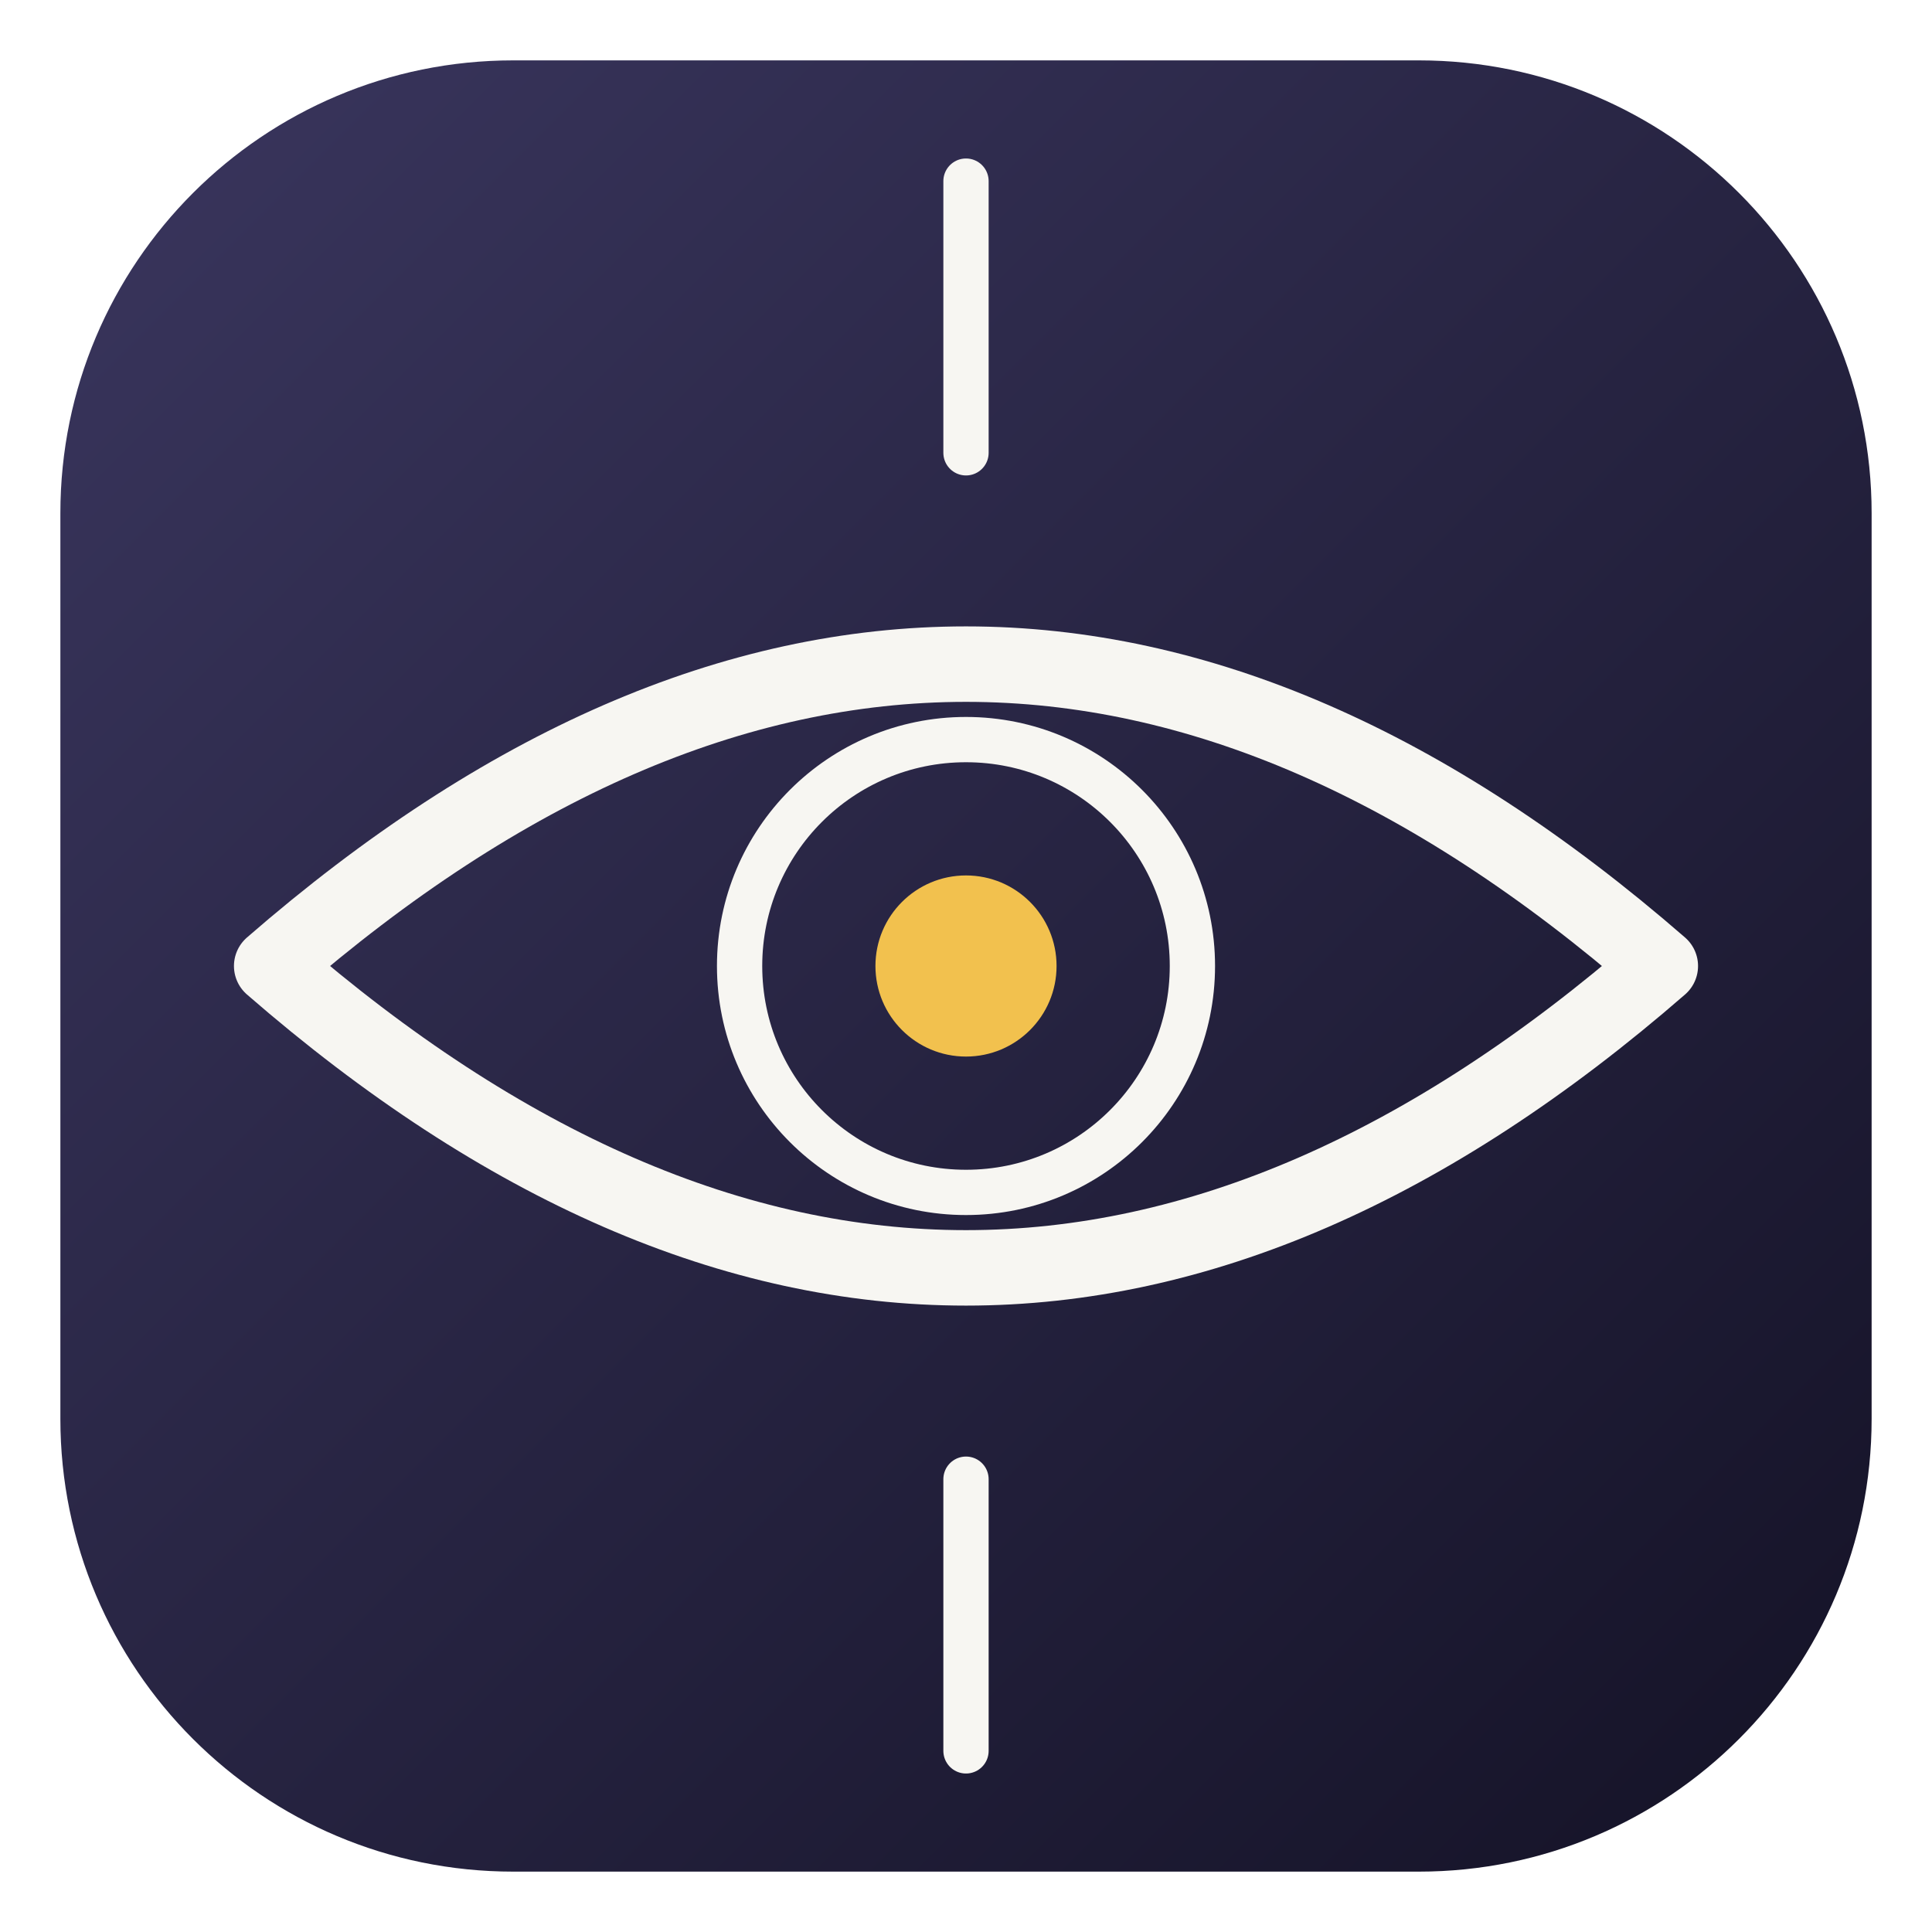
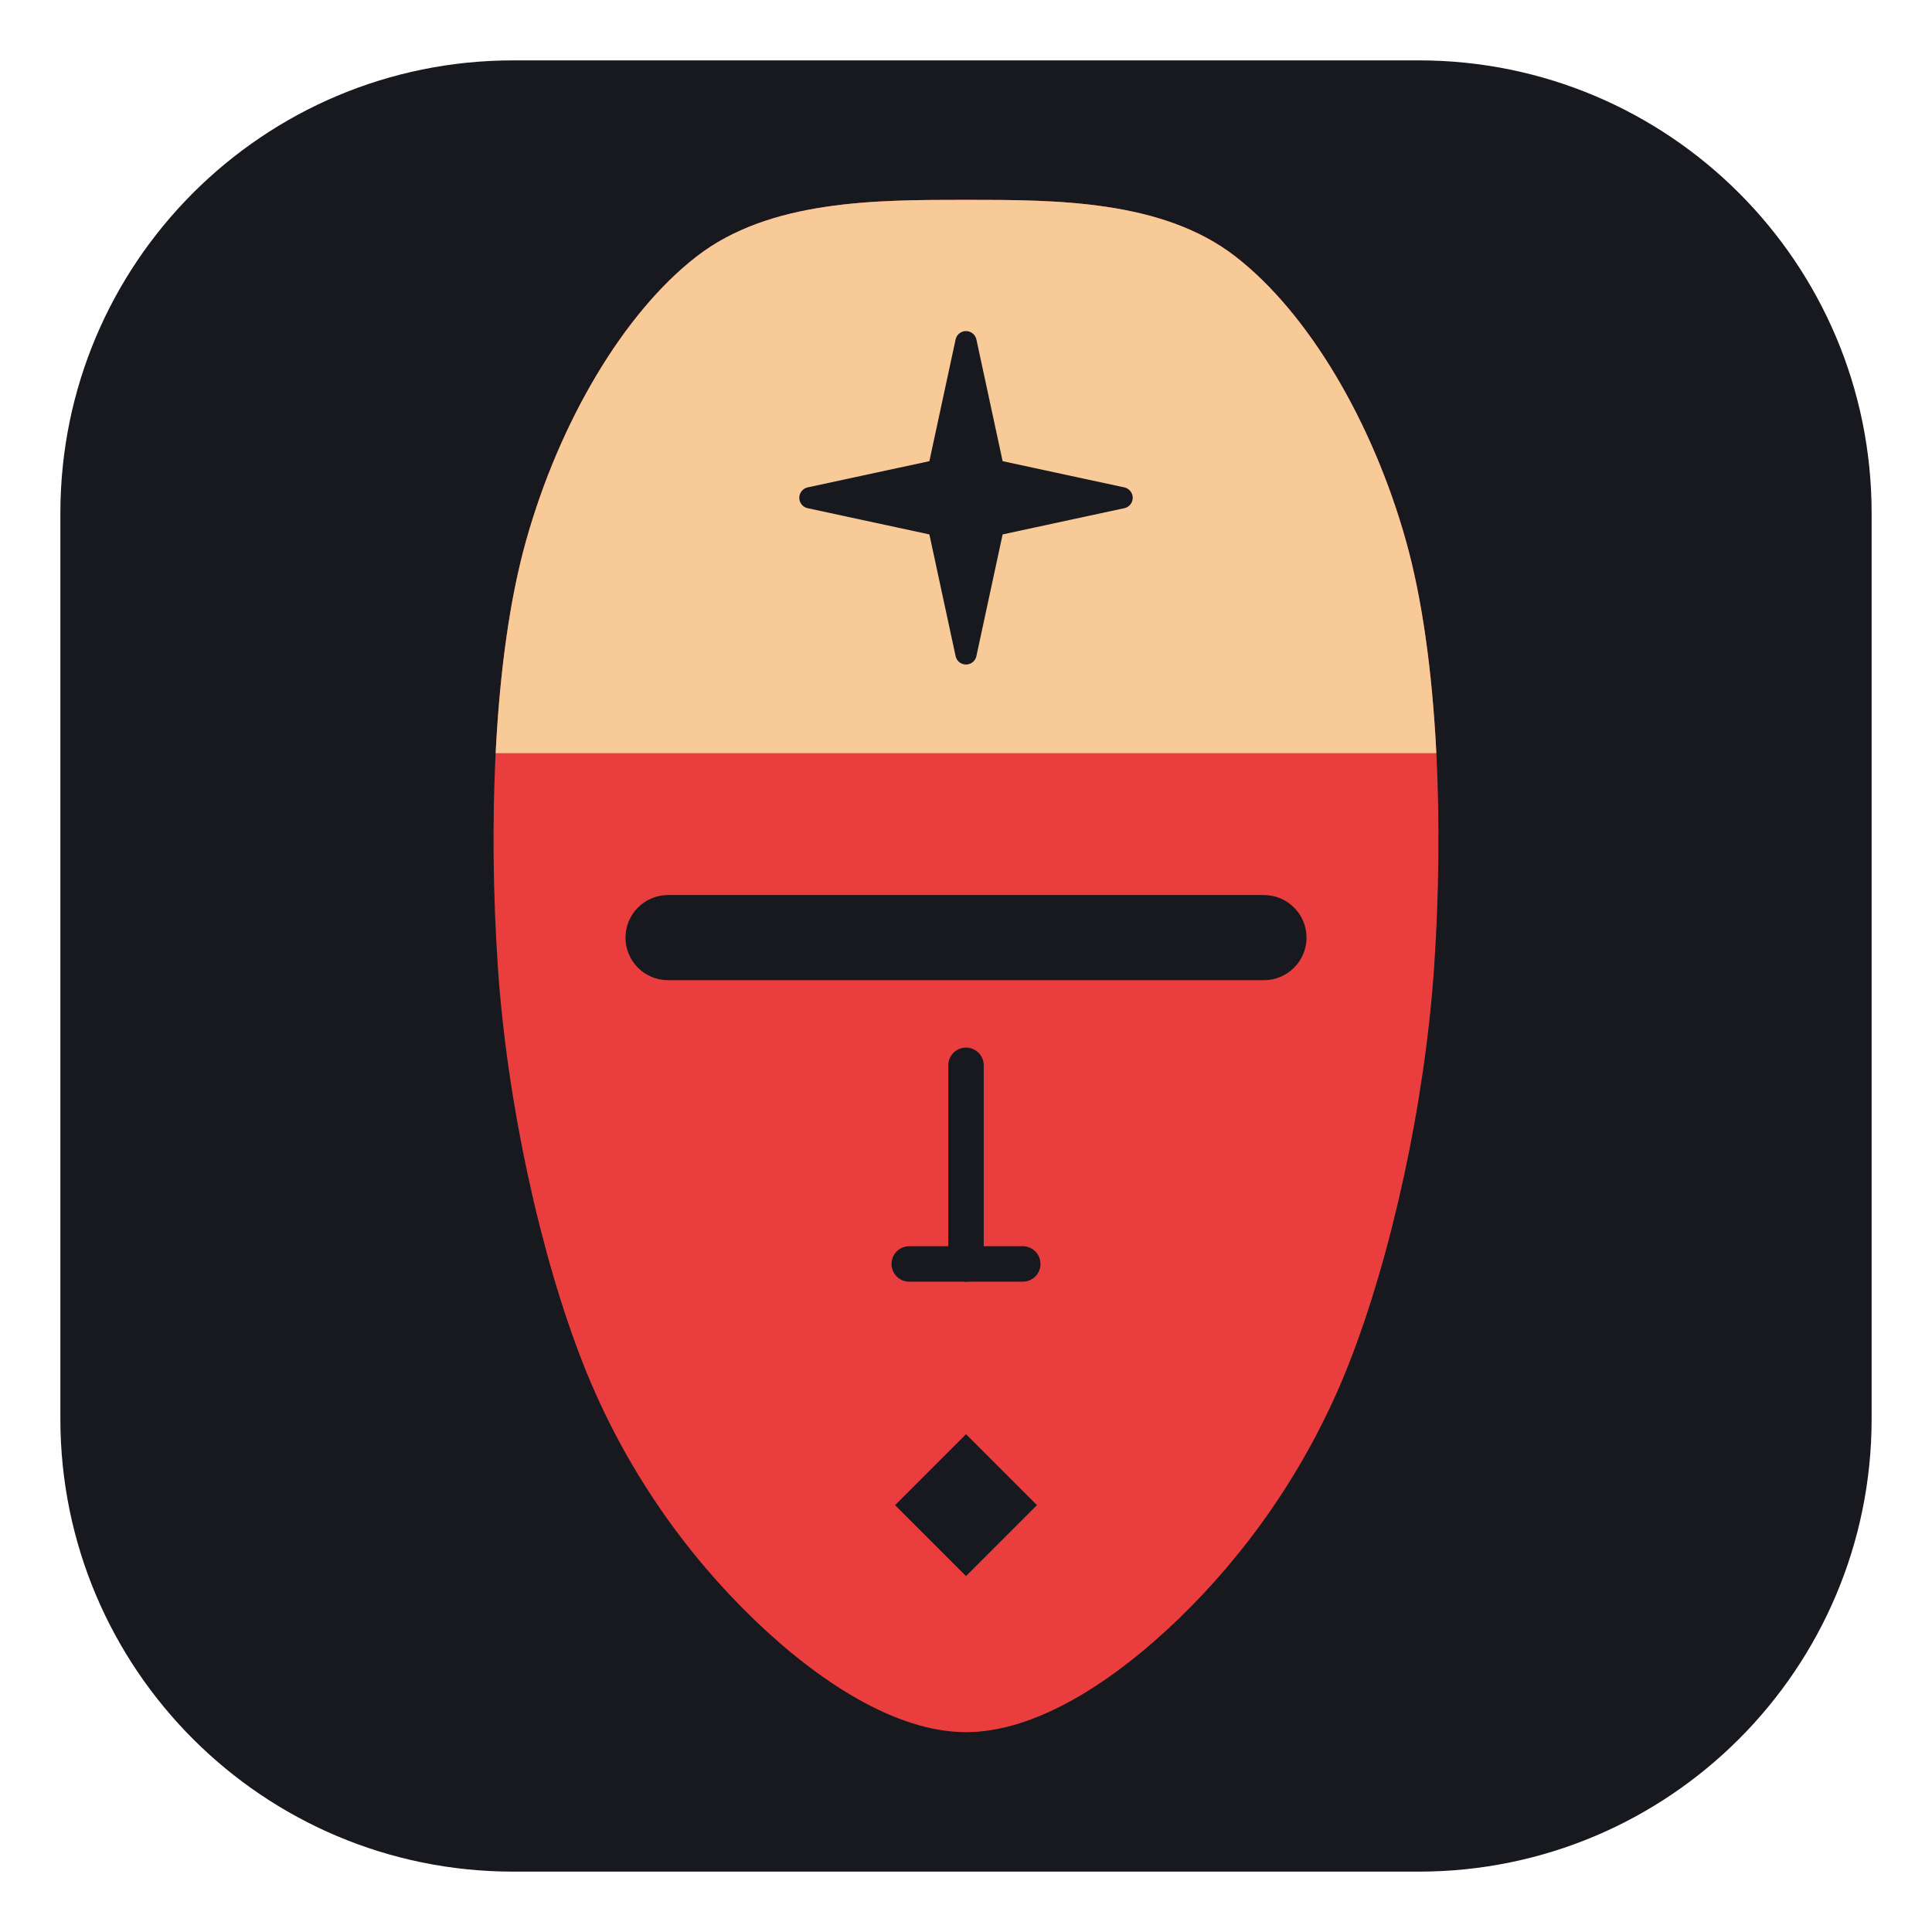
- <svg xmlns="http://www.w3.org/2000/svg" viewBox="0 0 256 256" width="256" height="256" role="img" aria-label="visionary emblem">
-   <defs>
-     <linearGradient id="g-visionary" x1="0" y1="0" x2="1" y2="1">
-       <stop offset="0" stop-color="#3A365E" />
-       <stop offset="1" stop-color="#141226" />
-     </linearGradient>
-   </defs>
-   <rect x="8" y="8" width="240" height="240" rx="60" fill="url(#g-visionary)" />
-   <g fill="none" stroke="#F7F6F2" stroke-width="10" stroke-linecap="round" stroke-linejoin="round">
-     <path d="M36 128 Q128 48 220 128 Q128 208 36 128 Z" fill="none" />
-     <circle cx="128" cy="128" r="30" fill="none" stroke-width="6" />
-     <circle cx="128" cy="128" r="12" fill="#F2C14E" stroke="none" />
-     <line x1="128" y1="24" x2="128" y2="60" stroke-width="6" />
-     <line x1="128" y1="196" x2="128" y2="232" stroke-width="6" />
+ <svg xmlns="http://www.w3.org/2000/svg" viewBox="0 0 256 256" width="256" height="256" role="img" aria-label="visionary emblem (v6)">
+   <rect x="8" y="8" width="240" height="240" rx="60" fill="#17191F" />
+   <g transform="translate(128 128) scale(0.94) translate(-128 -128)">
+     <defs>
+       <clipPath id="c6-visionary">
+         <path d="M128.0 20.0 C140.7 20.0 155.7 20.0 166.0 28.0 C176.3 36.0 185.3 51.3 190.0 68.0 C194.7 84.7 195.3 108.7 194.0 128.0 C192.7 147.3 188.0 168.7 182.0 184.0 C176.0 199.3 167.0 211.3 158.0 220.0 C149.0 228.7 138.0 236.0 128.0 236.0 C118.0 236.0 107.0 228.7 98.0 220.0 C89.0 211.3 80.0 199.3 74.0 184.0 C68.0 168.7 63.3 147.3 62.0 128.0 C60.7 108.7 61.3 84.7 66.0 68.0 C70.7 51.3 79.7 36.0 90.0 28.0 C100.3 20.0 115.3 20.0 128.0 20.0 Z" />
+       </clipPath>
+     </defs>
+     <path d="M128.0 20.0 C140.7 20.0 155.7 20.0 166.0 28.0 C176.3 36.0 185.3 51.3 190.0 68.0 C194.7 84.7 195.3 108.7 194.0 128.0 C192.7 147.3 188.0 168.7 182.0 184.0 C176.0 199.3 167.0 211.3 158.0 220.0 C149.0 228.7 138.0 236.0 128.0 236.0 C118.0 236.0 107.0 228.7 98.0 220.0 C89.0 211.3 80.0 199.3 74.0 184.0 C68.0 168.7 63.3 147.3 62.0 128.0 C60.7 108.7 61.3 84.7 66.0 68.0 C70.7 51.3 79.7 36.0 90.0 28.0 C100.3 20.0 115.3 20.0 128.0 20.0 Z" fill="#EA3E3E" />
+     <g clip-path="url(#c6-visionary)" fill="#F7CA97">
+       <rect x="0" y="0" width="256" height="98" />
+     </g>
+     <rect x="80" y="118" width="96" height="12" rx="6" fill="#17191F" />
+     <line x1="128" y1="142" x2="128" y2="170" fill="none" stroke="#17191F" stroke-width="5" stroke-linecap="round" stroke-linejoin="round" />
+     <line x1="120" y1="170" x2="136" y2="170" fill="none" stroke="#17191F" stroke-width="5" stroke-linecap="round" stroke-linejoin="round" />
+     <polygon points="128.0,40.0 131.9,58.1 150.0,62.0 131.9,65.9 128.0,84.0 124.1,65.9 106.0,62.0 124.1,58.1" fill="#17191F" stroke="#17191F" stroke-width="3" stroke-linejoin="round" />
+     <polygon points="128,194 138,204 128,214 118,204" fill="#17191F" />
  </g>
</svg>
